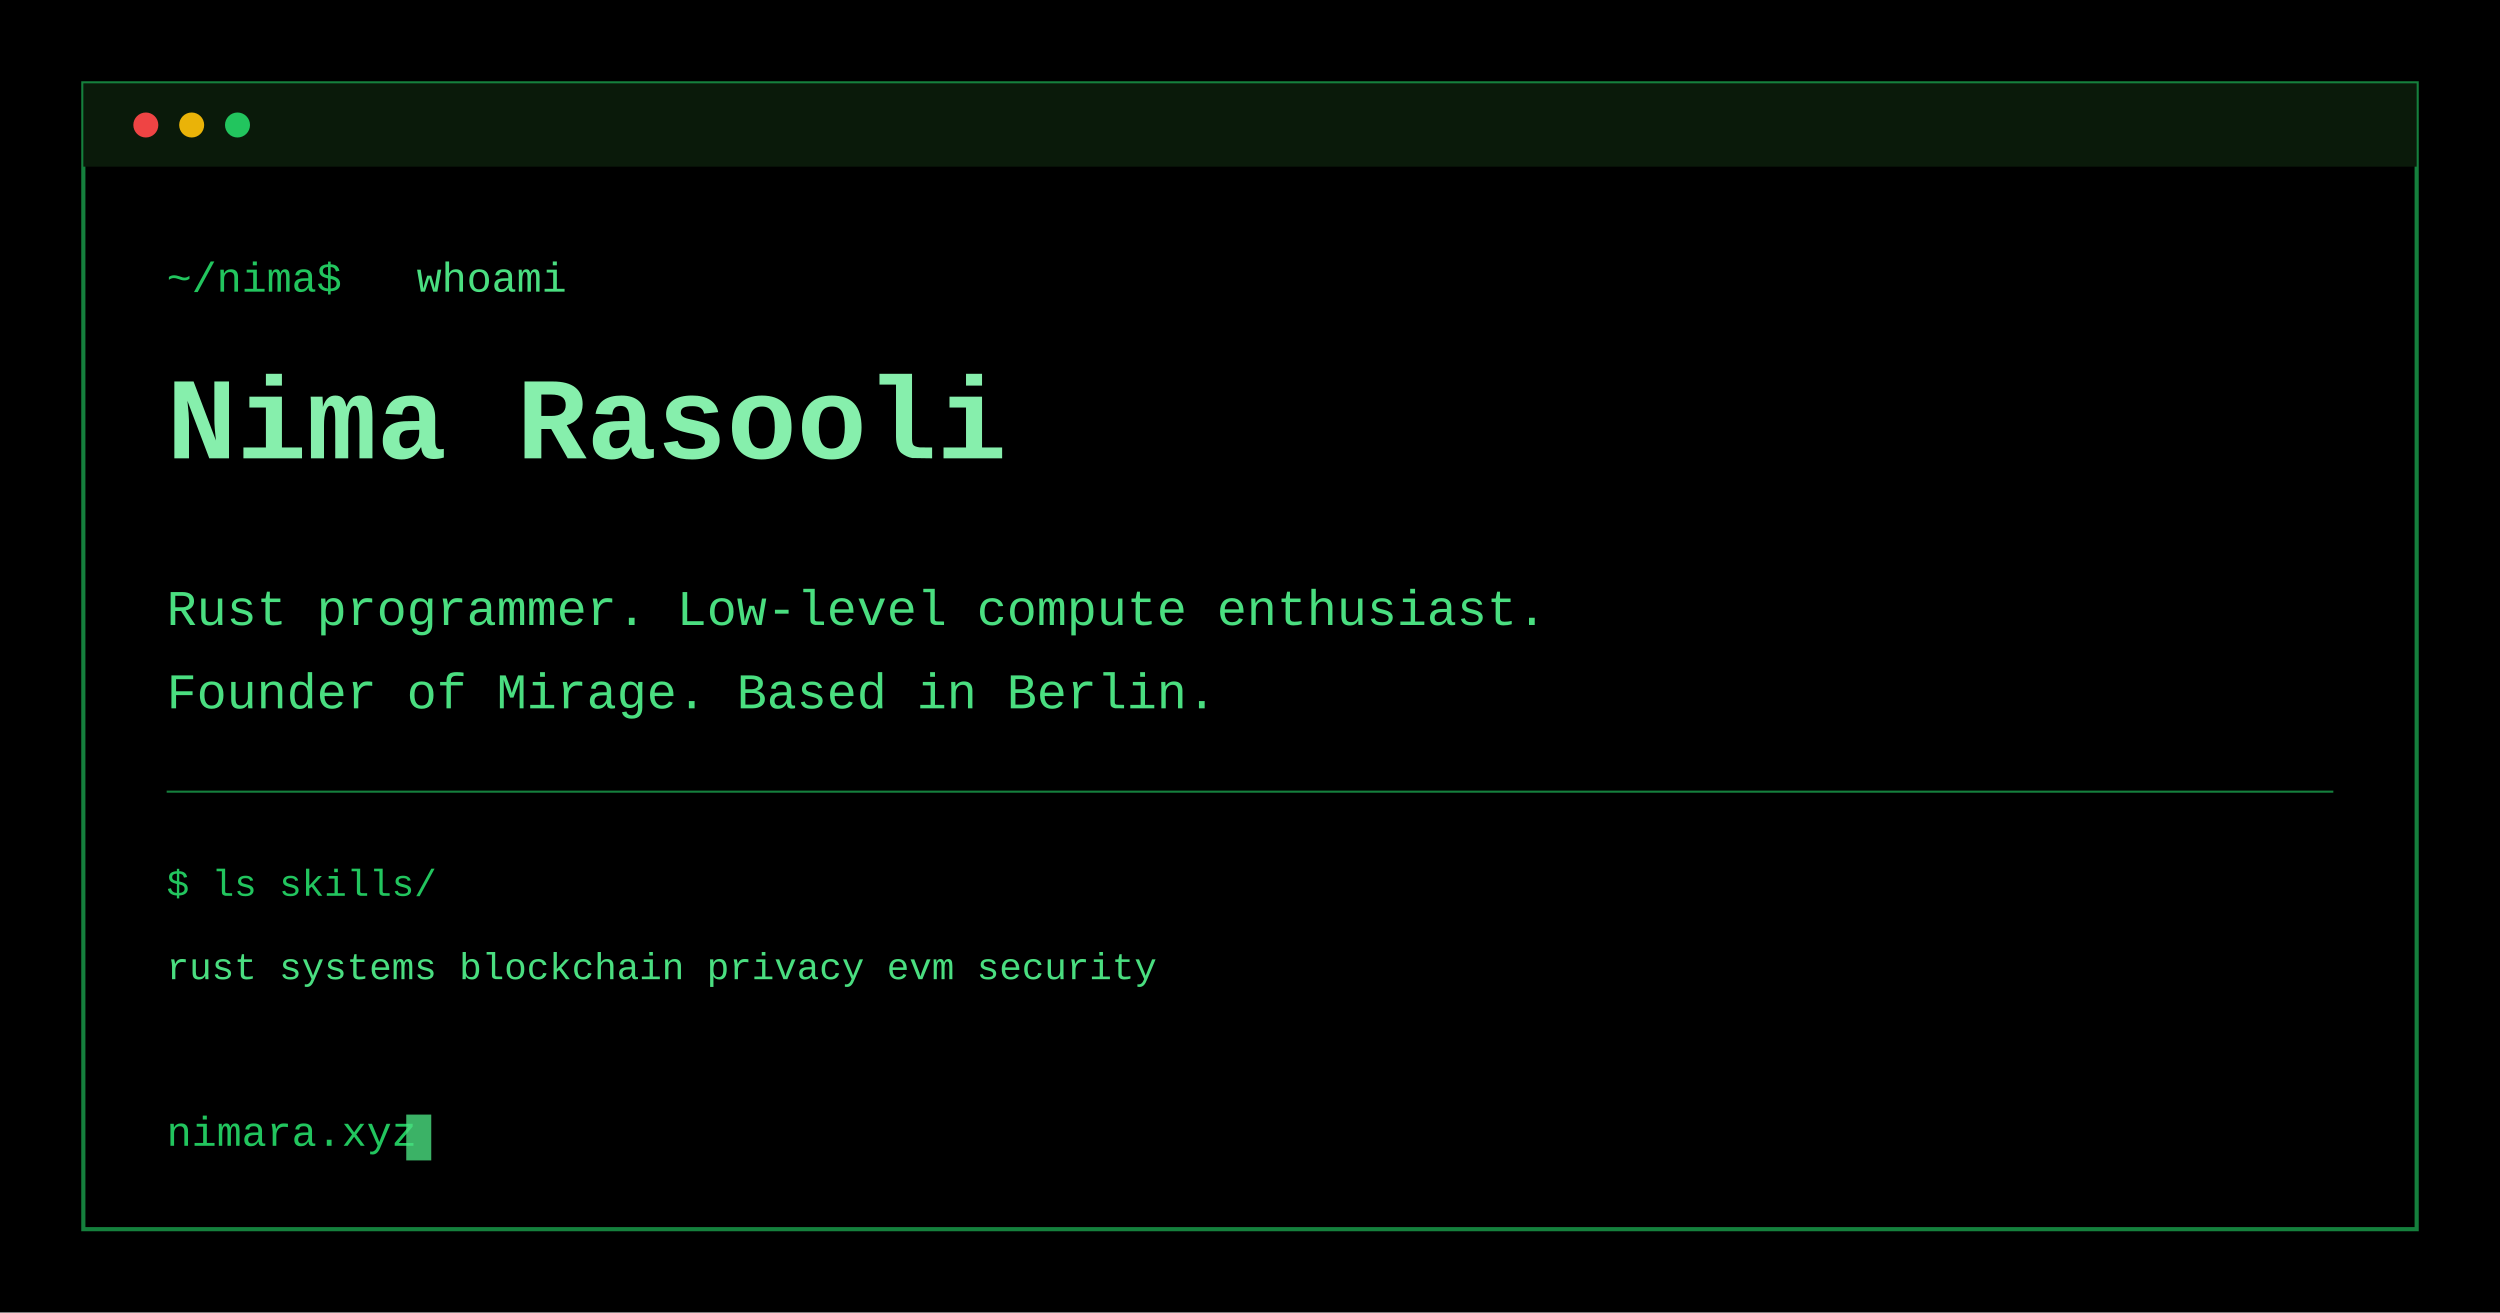
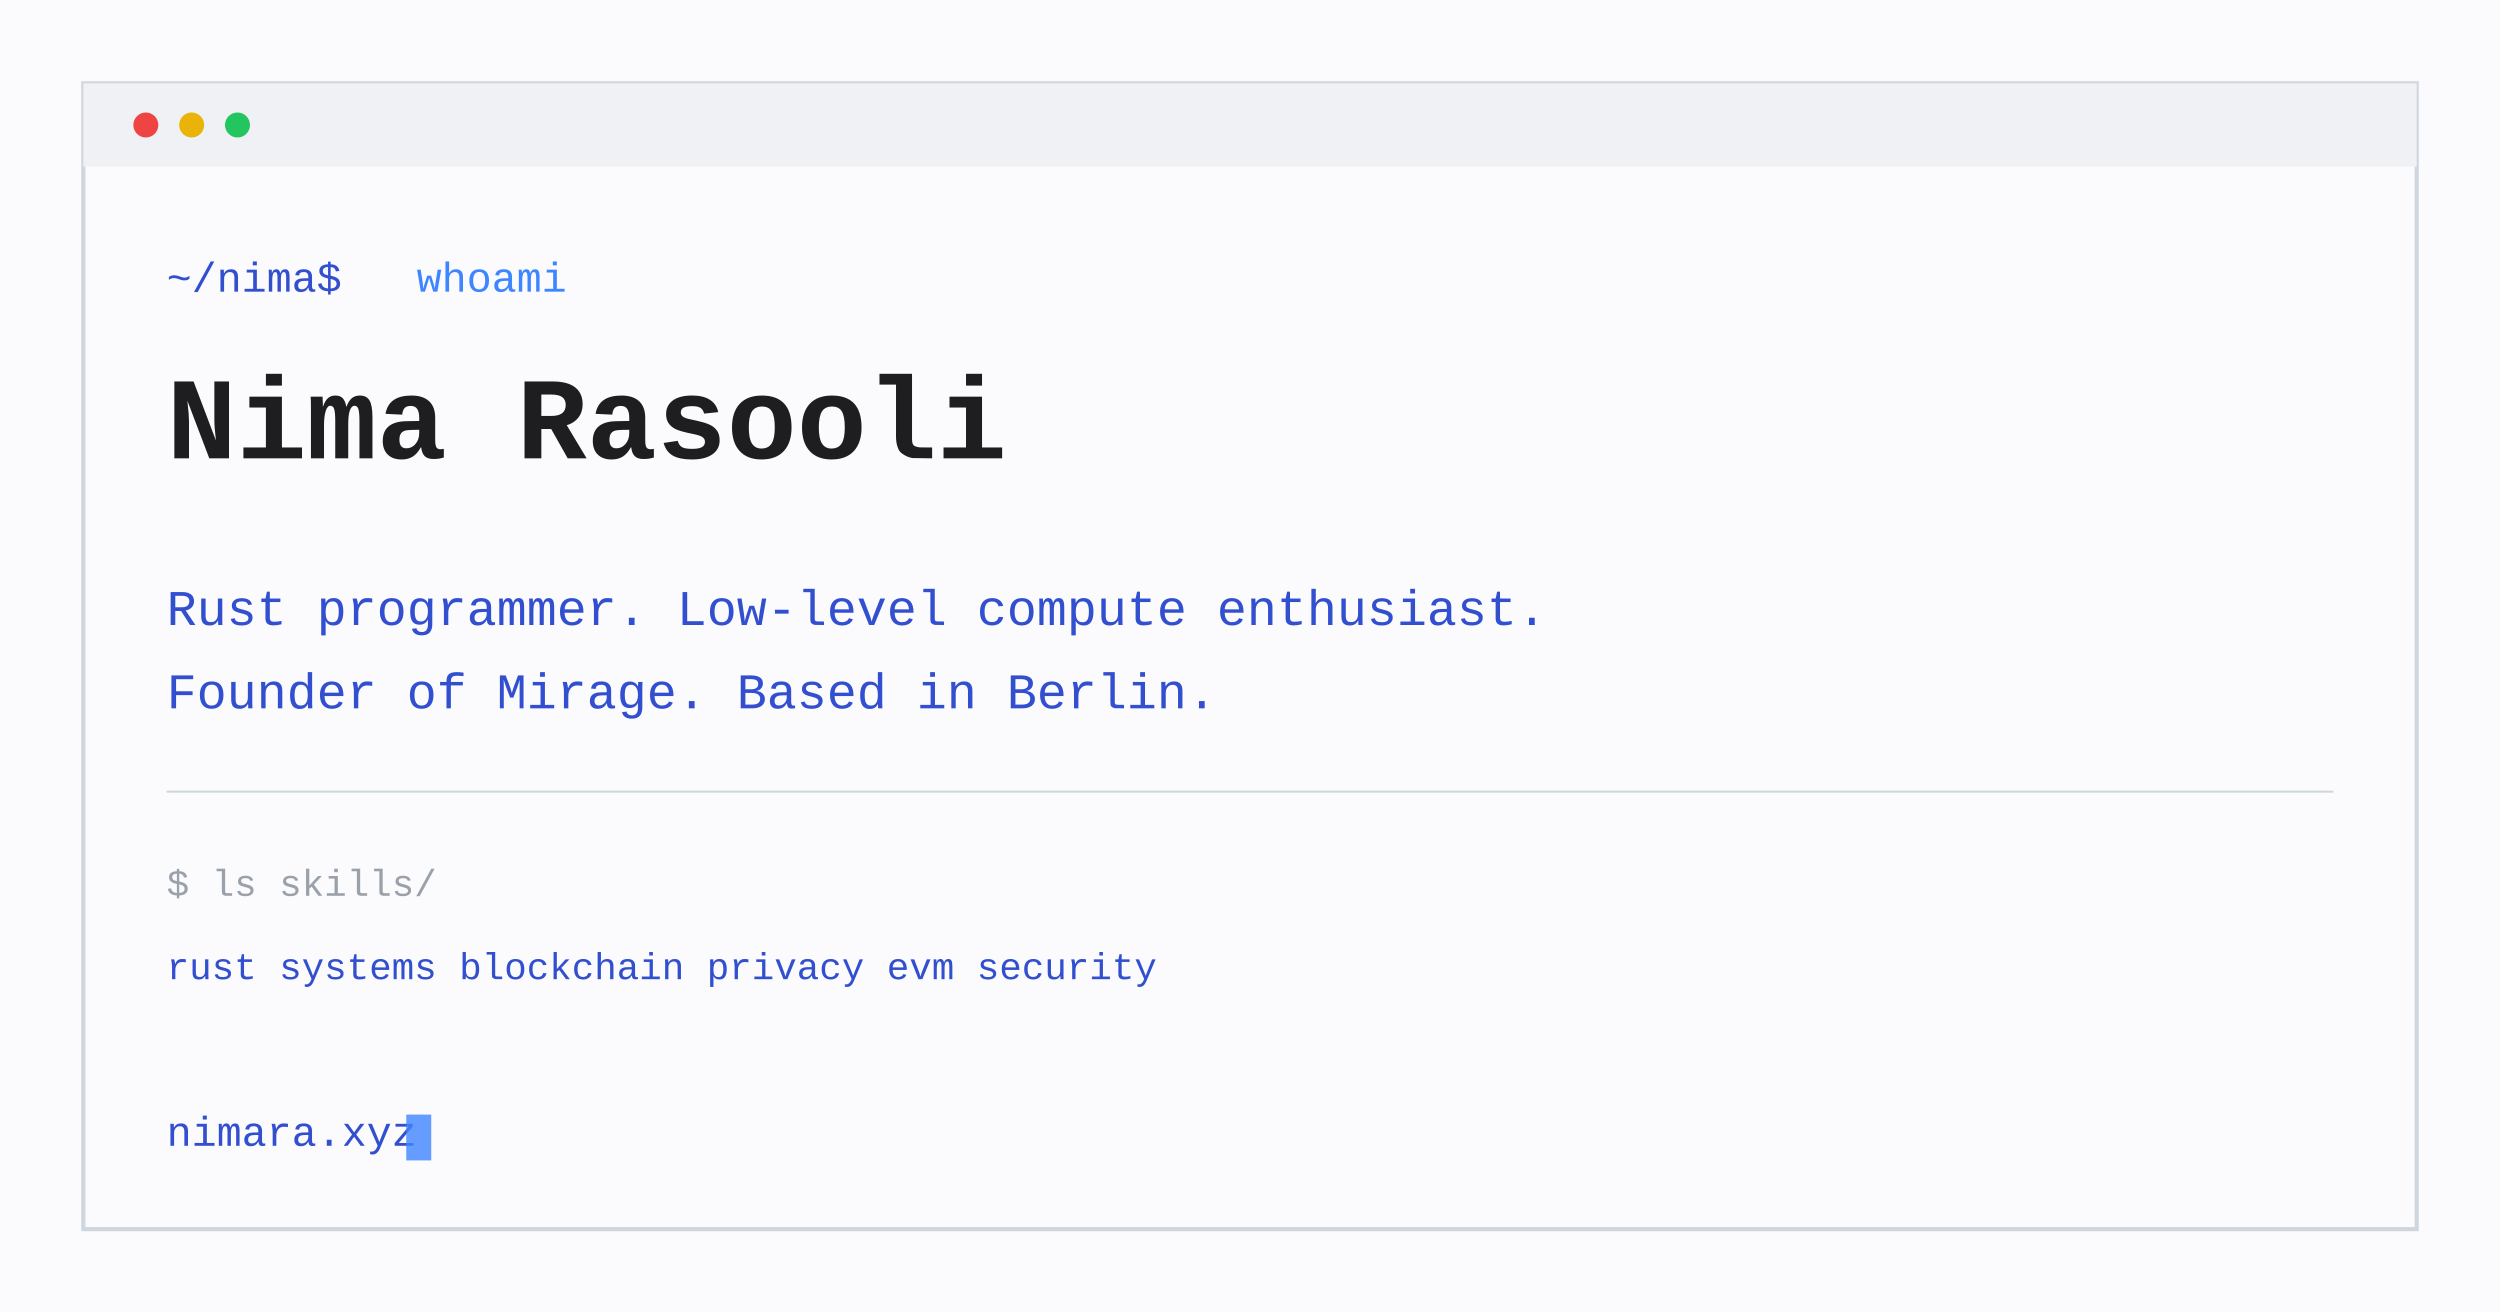
<svg xmlns="http://www.w3.org/2000/svg" width="1200" height="630">
-   <rect width="1200" height="630" fill="#000000" />
-   <rect x="40" y="40" width="1120" height="550" fill="none" stroke="#15803d" stroke-width="2" />
-   <rect x="40" y="40" width="1120" height="40" fill="#0a1a0a" />
+   <rect width="1200" height="630" fill="#fbfbfd" />
+   <rect x="40" y="40" width="1120" height="550" fill="none" stroke="#d0d6dd" stroke-width="2" />
+   <rect x="40" y="40" width="1120" height="40" fill="#f0f1f4" />
  <circle cx="70" cy="60" r="6" fill="#ef4444" />
  <circle cx="92" cy="60" r="6" fill="#eab308" />
  <circle cx="114" cy="60" r="6" fill="#22c55e" />
-   <text x="80" y="140" font-family="Courier New, monospace" font-size="20" fill="#22c55e">~/nima$</text>
-   <text x="200" y="140" font-family="Courier New, monospace" font-size="20" fill="#4ade80"> whoami</text>
-   <text x="80" y="220" font-family="Courier New, monospace" font-size="56" font-weight="bold" fill="#86efac">Nima Rasooli</text>
-   <text x="80" y="300" font-family="Courier New, monospace" font-size="24" fill="#4ade80">Rust programmer. Low-level compute enthusiast.</text>
-   <text x="80" y="340" font-family="Courier New, monospace" font-size="24" fill="#4ade80">Founder of Mirage. Based in Berlin.</text>
-   <line x1="80" y1="380" x2="1120" y2="380" stroke="#15803d" stroke-width="1" />
-   <text x="80" y="430" font-family="Courier New, monospace" font-size="18" fill="#22c55e">$ ls skills/</text>
-   <text x="80" y="470" font-family="Courier New, monospace" font-size="18" fill="#4ade80">rust  systems  blockchain  privacy  evm  security</text>
-   <text x="80" y="550" font-family="Courier New, monospace" font-size="20" fill="#22c55e">nimara.xyz</text>
-   <rect x="195" y="535" width="12" height="22" fill="#4ade80" opacity="0.8" />
+   <text x="80" y="140" font-family="Courier New, monospace" font-size="20" fill="#324fcf">~/nima$</text>
+   <text x="200" y="140" font-family="Courier New, monospace" font-size="20" fill="#3e86ff"> whoami</text>
+   <text x="80" y="220" font-family="Courier New, monospace" font-size="56" font-weight="bold" fill="#1e1e20">Nima Rasooli</text>
+   <text x="80" y="300" font-family="Courier New, monospace" font-size="24" fill="#324fcf">Rust programmer. Low-level compute enthusiast.</text>
+   <text x="80" y="340" font-family="Courier New, monospace" font-size="24" fill="#324fcf">Founder of Mirage. Based in Berlin.</text>
+   <line x1="80" y1="380" x2="1120" y2="380" stroke="#d0d6dd" stroke-width="1" />
+   <text x="80" y="430" font-family="Courier New, monospace" font-size="18" fill="#9aa1ab">$ ls skills/</text>
+   <text x="80" y="470" font-family="Courier New, monospace" font-size="18" fill="#324fcf">rust  systems  blockchain  privacy  evm  security</text>
+   <text x="80" y="550" font-family="Courier New, monospace" font-size="20" fill="#324fcf">nimara.xyz</text>
+   <rect x="195" y="535" width="12" height="22" fill="#3e86ff" opacity="0.8" />
</svg>
